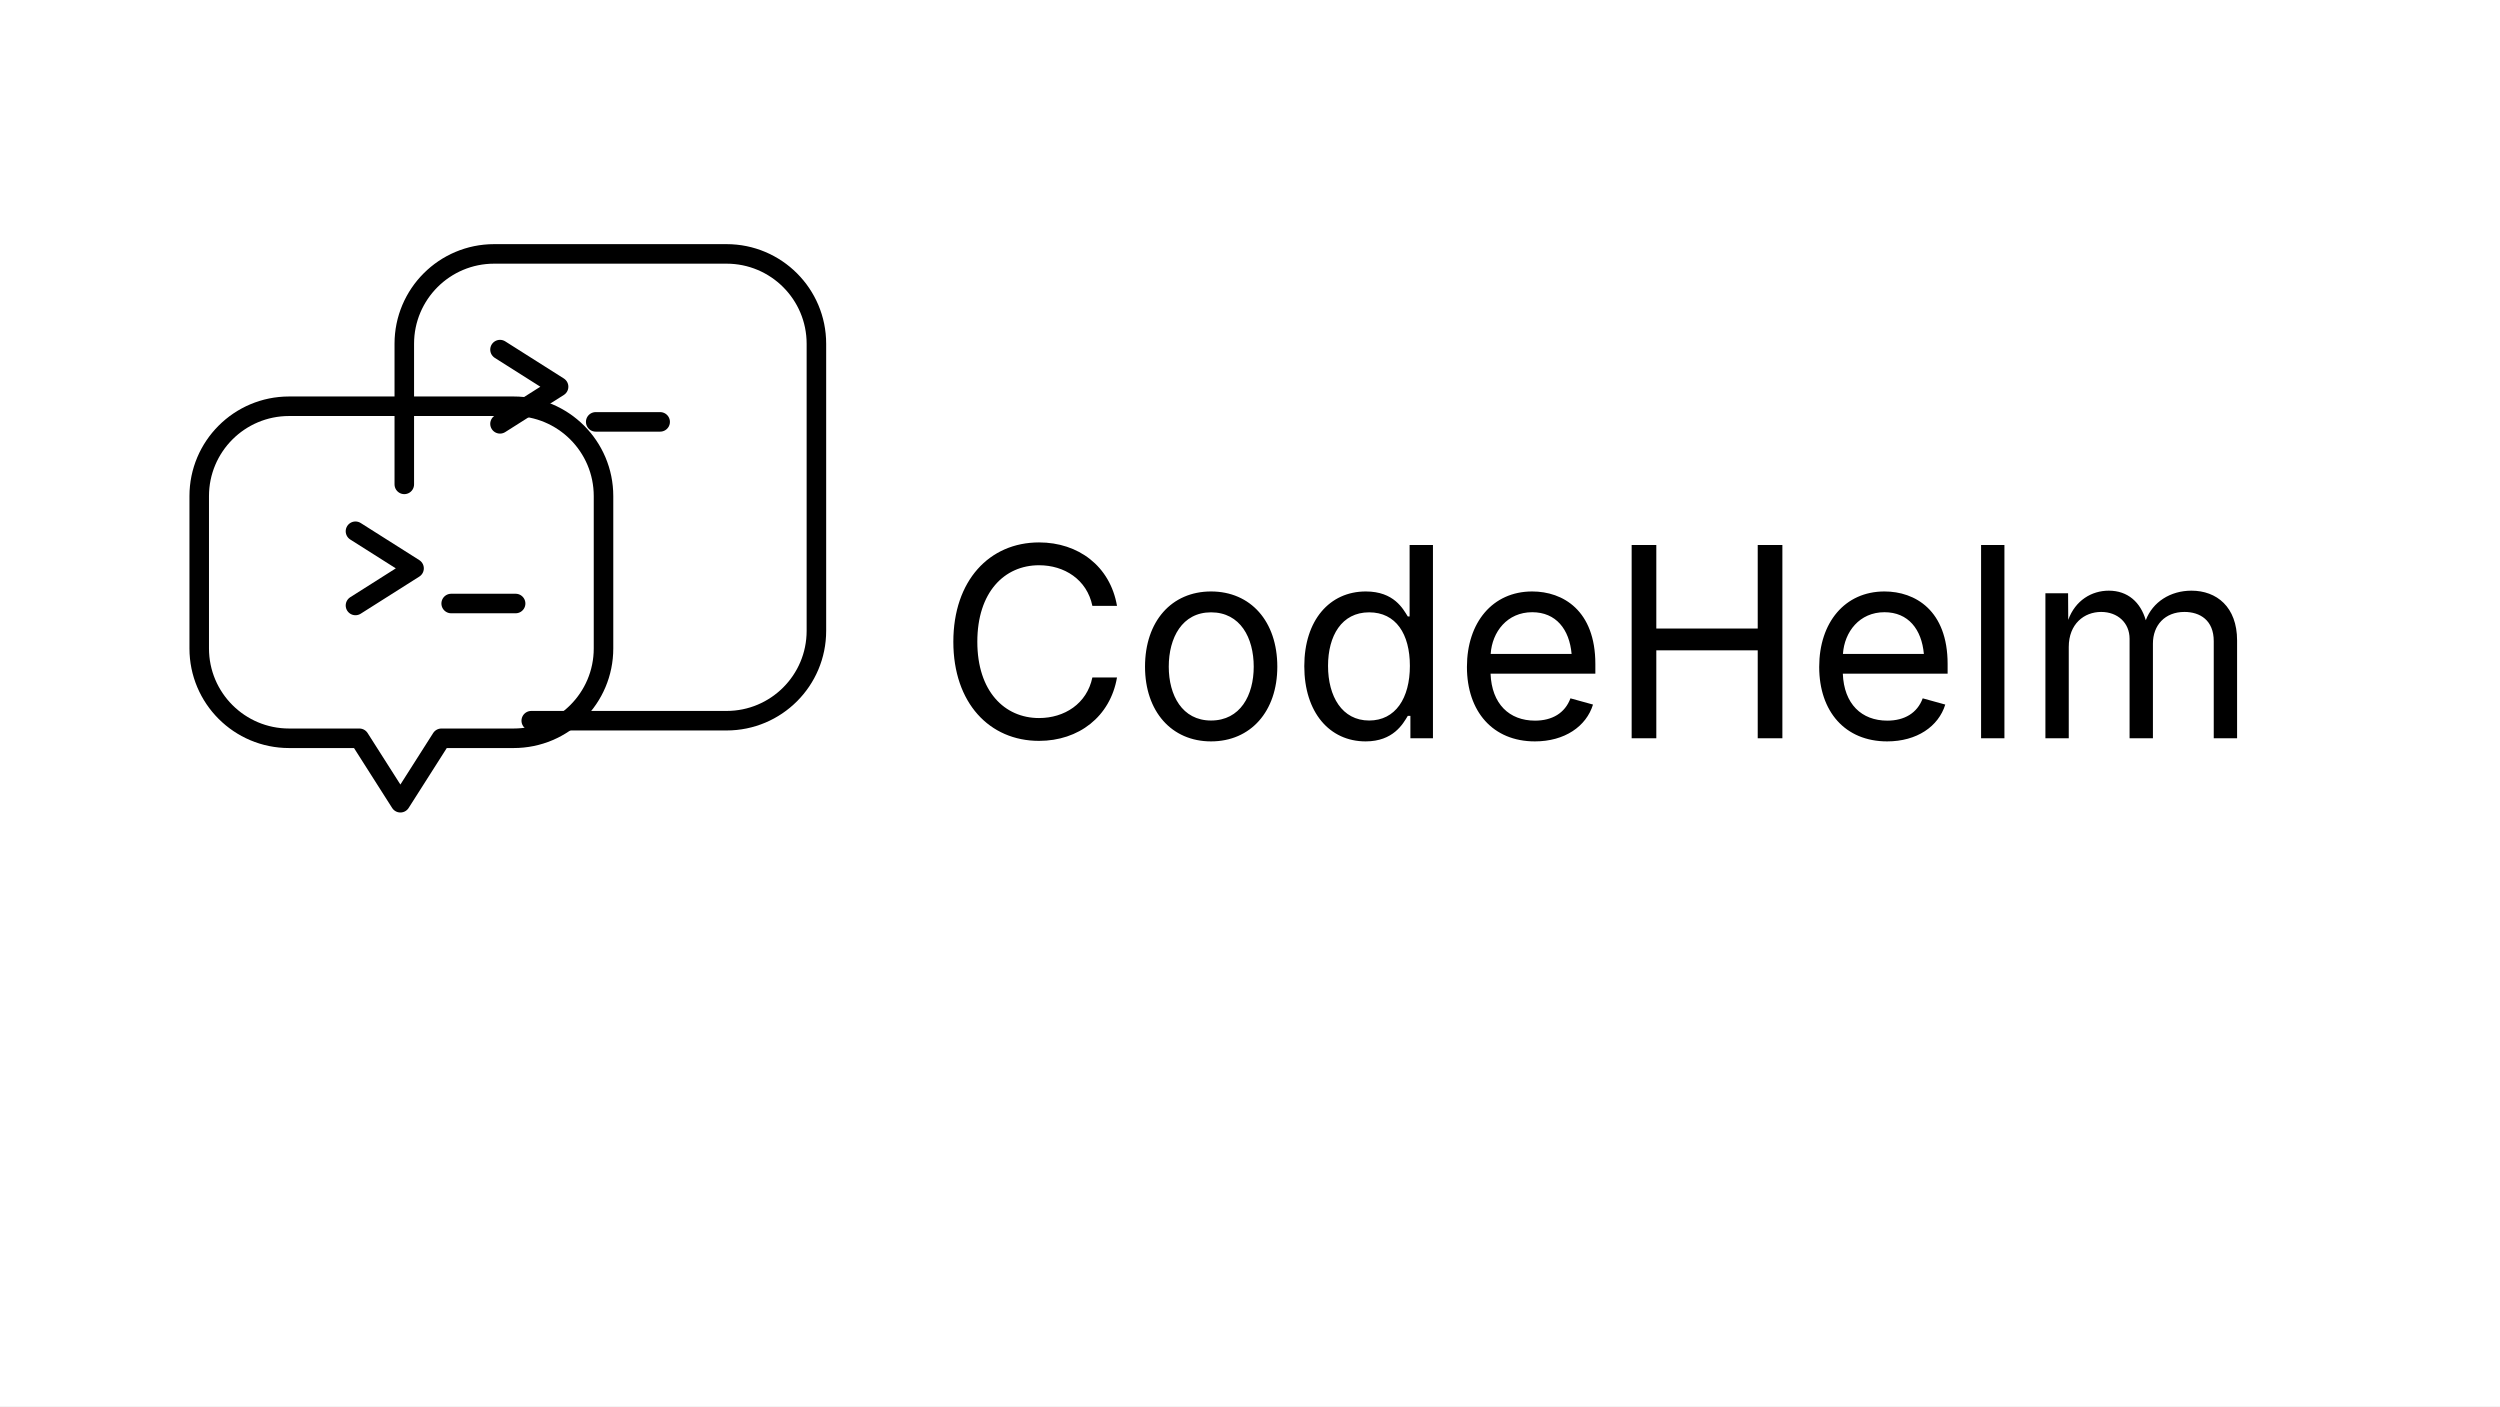
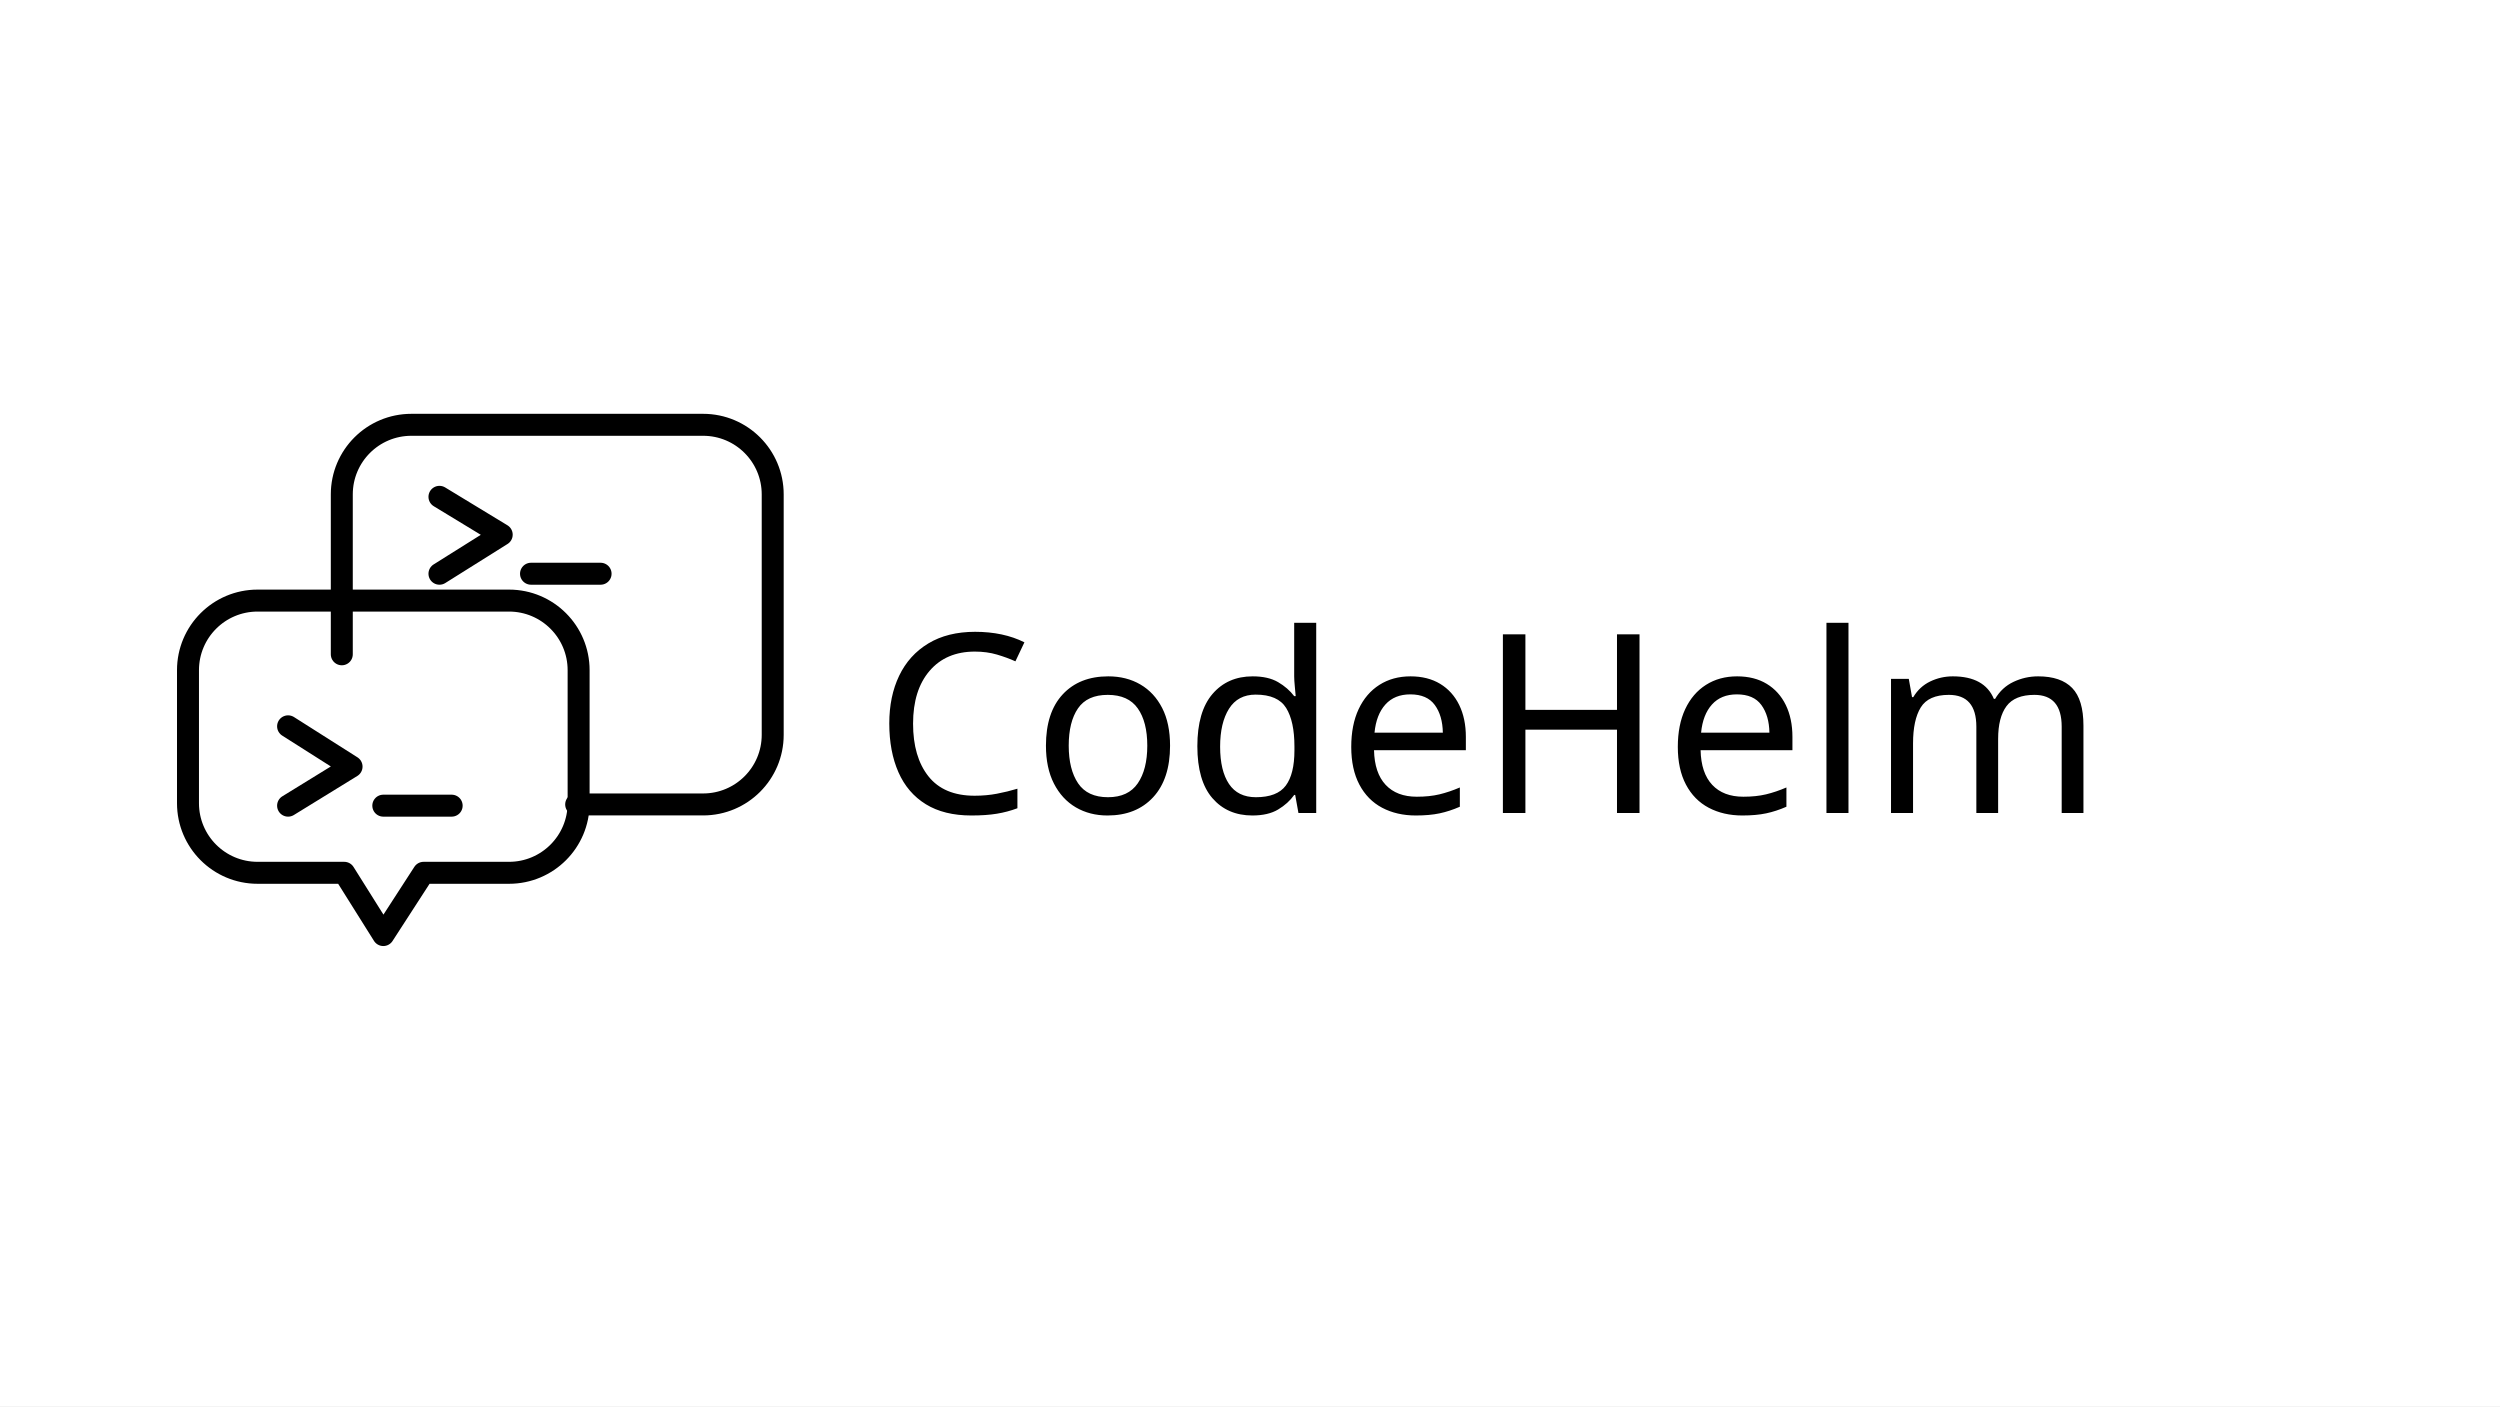
- <svg xmlns="http://www.w3.org/2000/svg" width="1280" height="720" viewBox="0 0 1280 720" fill="none" role="img" aria-labelledby="title desc">
-   <rect width="1280" height="720" fill="white" />
-   <g stroke="black" stroke-width="10" stroke-linecap="round" stroke-linejoin="round">
-     <path d="M207 248V176C207 150.595 227.595 130 253 130H372C397.405 130 418 150.595 418 176V323C418 348.405 397.405 369 372 369H272" />
-     <path d="M256 179L286 198L256 217" />
-     <path d="M305 216H338" />
-     <path d="M102 254C102 228.595 122.595 208 148 208H263C288.405 208 309 228.595 309 254V332C309 357.405 288.405 378 263 378H226L205 411L184 378H148C122.595 378 102 357.405 102 332V254Z" />
-     <path d="M182 272L212 291L182 310" />
-     <path d="M231 309H264" />
+ <svg xmlns="http://www.w3.org/2000/svg" width="2048" height="1152" viewBox="0 0 2048 1152" fill="none" role="img" aria-labelledby="title desc">
+   <rect width="2048" height="1152" fill="white" />
+   <g stroke="black" stroke-width="18" stroke-linecap="round" stroke-linejoin="round">
+     <path d="M280 536V405C280 373.52 305.52 348 337 348H576C607.48 348 633 373.52 633 405V602C633 633.48 607.48 659 576 659H472" />
+     <path d="M360 407L411 438L360 470" />
+     <path d="M435 470H492" />
+     <path d="M154 549C154 517.52 179.52 492 211 492H417C448.48 492 474 517.52 474 549V658C474 689.48 448.48 715 417 715H347L314 766L282 715H211C179.52 715 154 689.48 154 658V549Z" />
+     <path d="M236 595L288 628L236 660" />
+     <path d="M314 660H370" />
  </g>
-   <text x="480" y="378" fill="black" font-family="Arial Rounded MT Bold, SF Pro Rounded, Nunito, Inter, system-ui, sans-serif" font-size="136" font-weight="400" letter-spacing="0">CodeHelm</text>
+   <text x="716" y="666" fill="black" font-family="Comic Sans MS, Chalkboard SE, Arial Rounded MT Bold, sans-serif" font-size="205" font-weight="400" letter-spacing="0">CodeHelm</text>
</svg>
